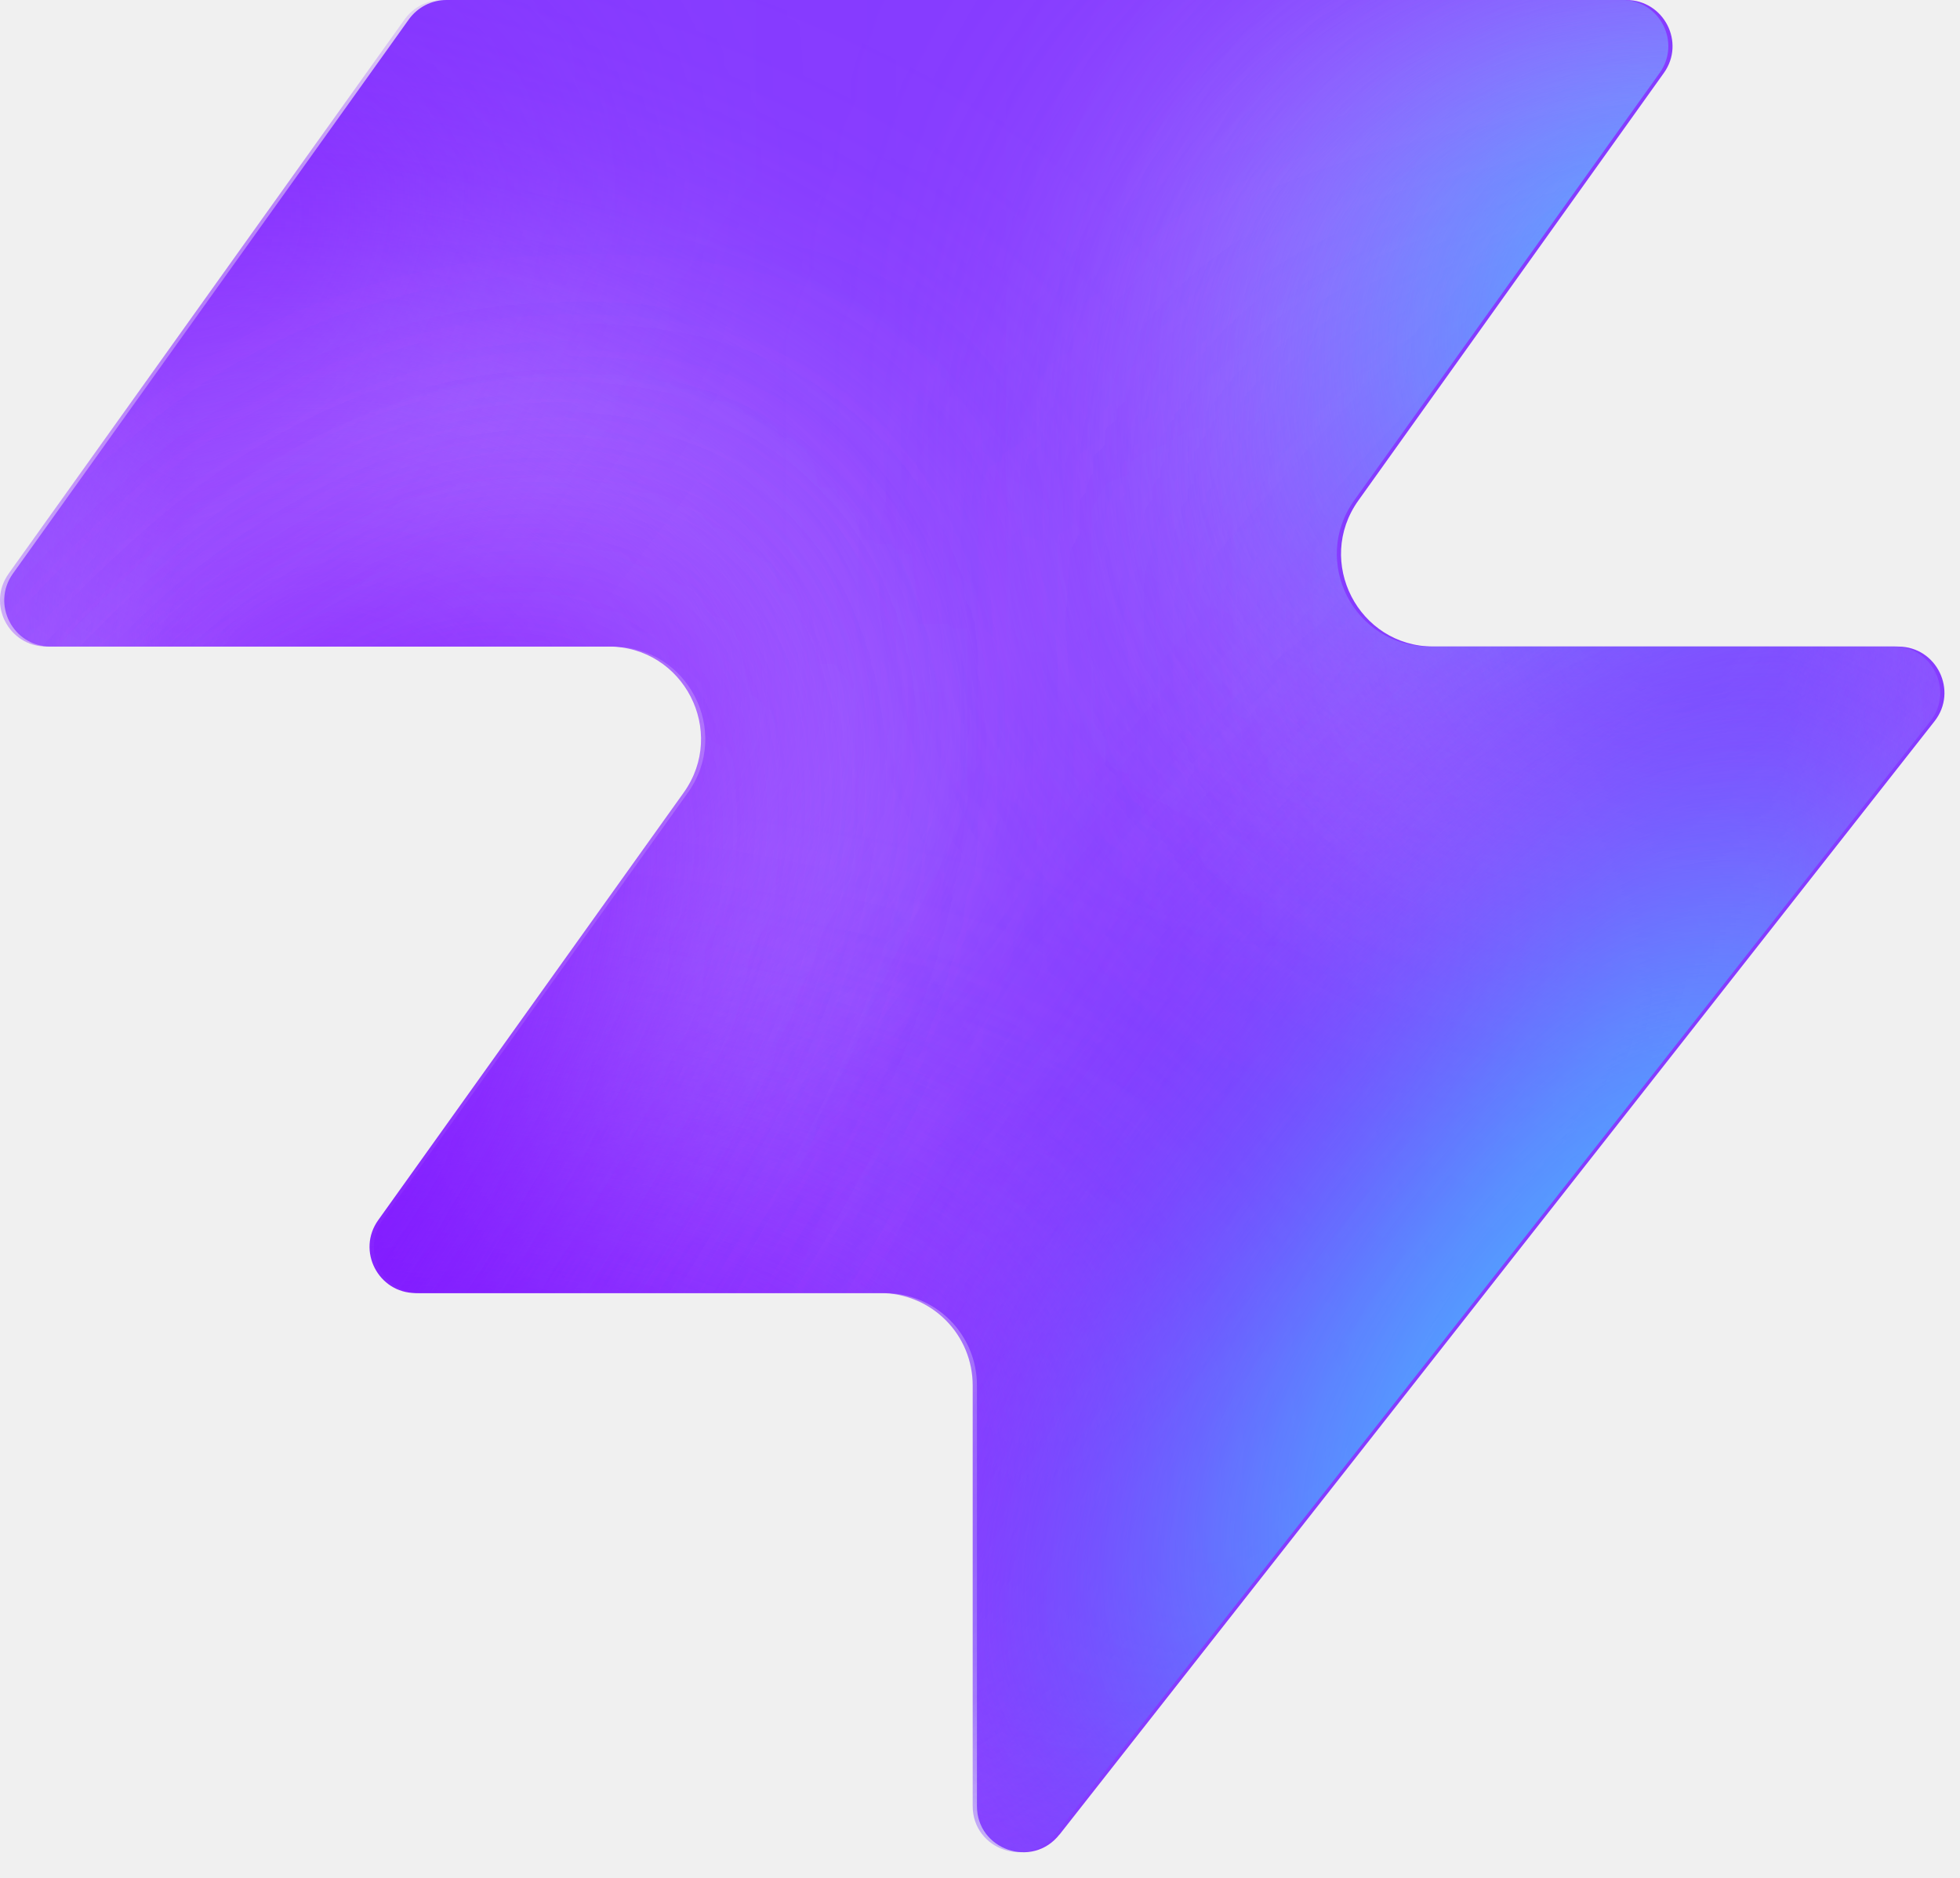
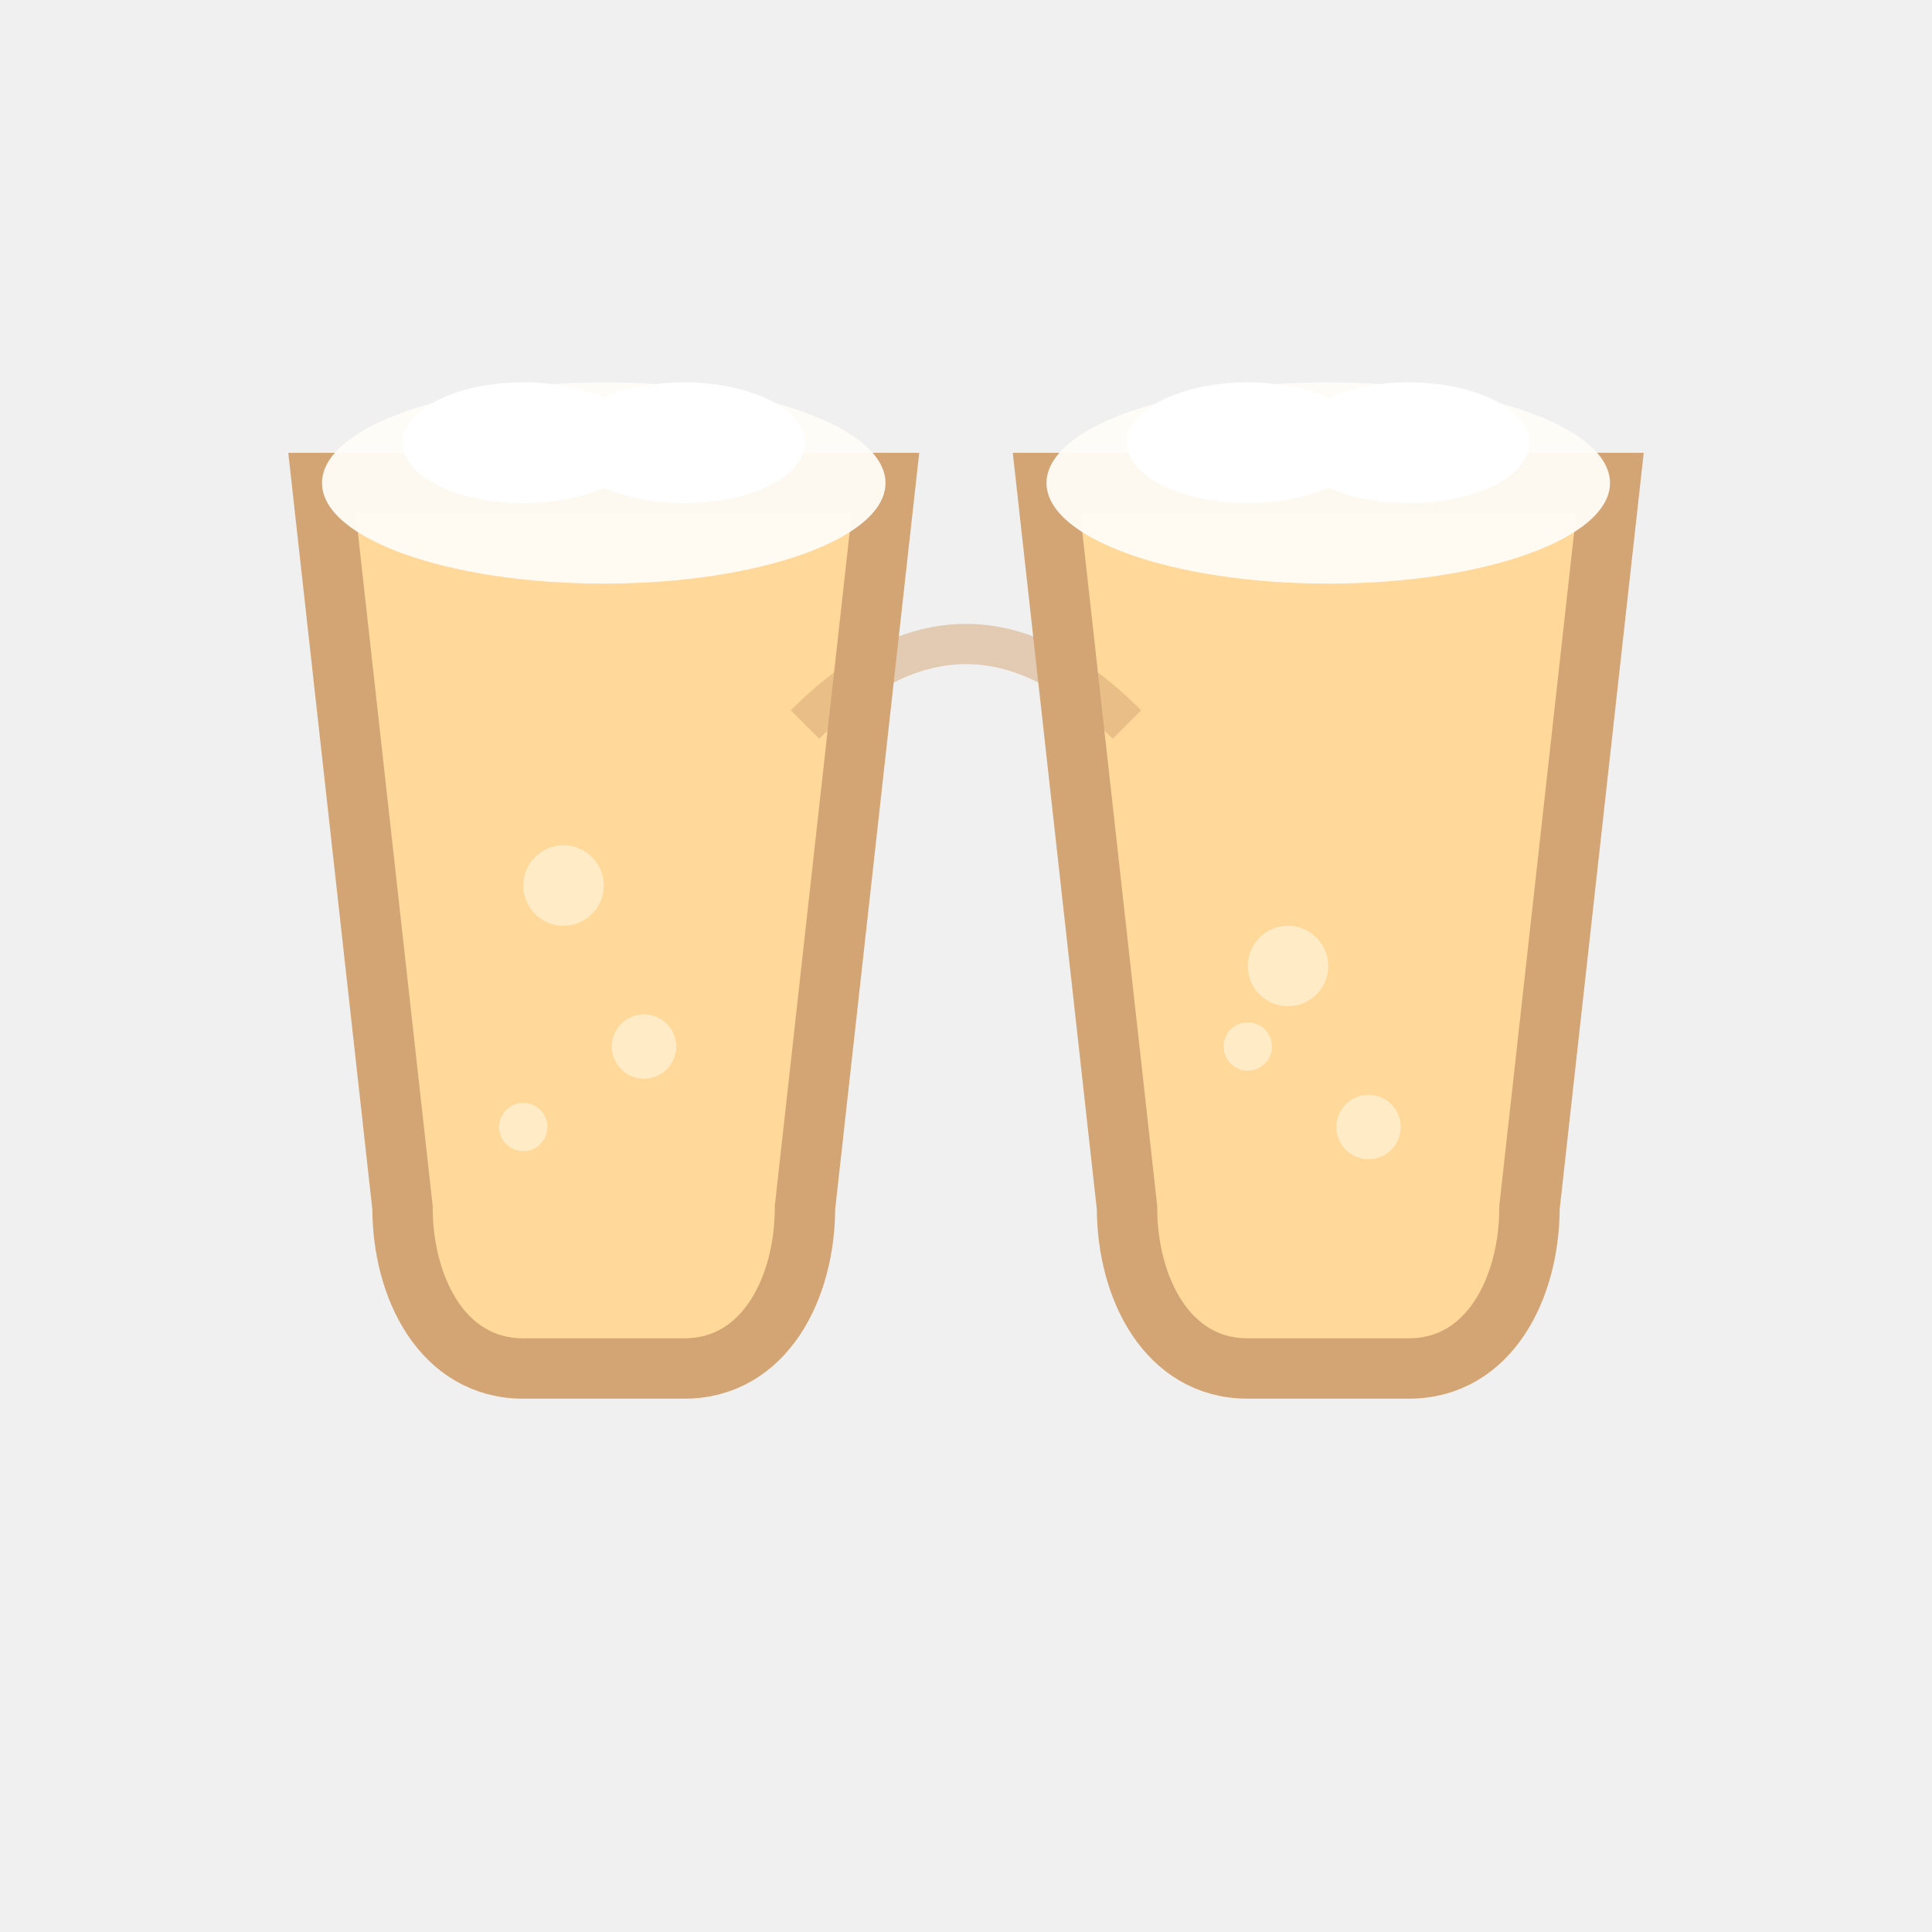
- <svg xmlns="http://www.w3.org/2000/svg" width="48" height="46" fill="none" viewBox="0 0 48 46">
-   <path fill="#863bff" d="M25.946 44.938c-.664.845-2.021.375-2.021-.698V33.937a2.26 2.26 0 0 0-2.262-2.262H10.287c-.92 0-1.456-1.04-.92-1.788l7.48-10.471c1.07-1.497 0-3.578-1.842-3.578H1.237c-.92 0-1.456-1.04-.92-1.788L10.013.474c.214-.297.556-.474.92-.474h28.894c.92 0 1.456 1.04.92 1.788l-7.48 10.471c-1.07 1.498 0 3.579 1.842 3.579h11.377c.943 0 1.473 1.088.89 1.83L25.947 44.94z" style="fill:#863bff;fill:color(display-p3 .525 .23 1);fill-opacity:1" />
-   <mask id="a" width="48" height="46" x="0" y="0" maskUnits="userSpaceOnUse" style="mask-type:alpha">
-     <path fill="#000" d="M25.842 44.938c-.664.844-2.021.375-2.021-.698V33.937a2.26 2.26 0 0 0-2.262-2.262H10.183c-.92 0-1.456-1.04-.92-1.788l7.48-10.471c1.07-1.498 0-3.579-1.842-3.579H1.133c-.92 0-1.456-1.04-.92-1.787L9.91.473c.214-.297.556-.474.92-.474h28.894c.92 0 1.456 1.04.92 1.788l-7.48 10.471c-1.07 1.498 0 3.578 1.842 3.578h11.377c.943 0 1.473 1.088.89 1.832L25.843 44.94z" style="fill:#000;fill-opacity:1" />
-   </mask>
-   <g mask="url(#a)">
-     <g filter="url(#b)">
-       <ellipse cx="5.508" cy="14.704" fill="#ede6ff" rx="5.508" ry="14.704" style="fill:#ede6ff;fill:color(display-p3 .927 .903 1);fill-opacity:1" transform="matrix(.00324 1 1 -.00324 -4.47 31.516)" />
-     </g>
-     <g filter="url(#c)">
-       <ellipse cx="10.399" cy="29.851" fill="#ede6ff" rx="10.399" ry="29.851" style="fill:#ede6ff;fill:color(display-p3 .927 .903 1);fill-opacity:1" transform="matrix(.00324 1 1 -.00324 -39.328 7.883)" />
-     </g>
-     <g filter="url(#d)">
-       <ellipse cx="5.508" cy="30.487" fill="#7e14ff" rx="5.508" ry="30.487" style="fill:#7e14ff;fill:color(display-p3 .492 .077 1);fill-opacity:1" transform="rotate(89.814 -25.913 -14.639)scale(1 -1)" />
-     </g>
-     <g filter="url(#e)">
-       <ellipse cx="5.508" cy="30.599" fill="#7e14ff" rx="5.508" ry="30.599" style="fill:#7e14ff;fill:color(display-p3 .492 .077 1);fill-opacity:1" transform="rotate(89.814 -32.644 -3.334)scale(1 -1)" />
-     </g>
-     <g filter="url(#f)">
-       <ellipse cx="5.508" cy="30.599" fill="#7e14ff" rx="5.508" ry="30.599" style="fill:#7e14ff;fill:color(display-p3 .492 .077 1);fill-opacity:1" transform="matrix(.00324 1 1 -.00324 -34.34 30.47)" />
-     </g>
-     <g filter="url(#g)">
-       <ellipse cx="14.072" cy="22.078" fill="#ede6ff" rx="14.072" ry="22.078" style="fill:#ede6ff;fill:color(display-p3 .927 .903 1);fill-opacity:1" transform="rotate(93.35 24.506 48.493)scale(-1 1)" />
-     </g>
-     <g filter="url(#h)">
-       <ellipse cx="3.47" cy="21.501" fill="#7e14ff" rx="3.47" ry="21.501" style="fill:#7e14ff;fill:color(display-p3 .492 .077 1);fill-opacity:1" transform="rotate(89.009 28.708 47.59)scale(-1 1)" />
-     </g>
-     <g filter="url(#i)">
-       <ellipse cx="3.47" cy="21.501" fill="#7e14ff" rx="3.47" ry="21.501" style="fill:#7e14ff;fill:color(display-p3 .492 .077 1);fill-opacity:1" transform="rotate(89.009 28.708 47.59)scale(-1 1)" />
-     </g>
-     <g filter="url(#j)">
-       <ellipse cx=".387" cy="8.972" fill="#7e14ff" rx="4.407" ry="29.108" style="fill:#7e14ff;fill:color(display-p3 .492 .077 1);fill-opacity:1" transform="rotate(39.51 .387 8.972)" />
-     </g>
-     <g filter="url(#k)">
-       <ellipse cx="47.523" cy="-6.092" fill="#7e14ff" rx="4.407" ry="29.108" style="fill:#7e14ff;fill:color(display-p3 .492 .077 1);fill-opacity:1" transform="rotate(37.892 47.523 -6.092)" />
-     </g>
-     <g filter="url(#l)">
-       <ellipse cx="41.412" cy="6.333" fill="#47bfff" rx="5.971" ry="9.665" style="fill:#47bfff;fill:color(display-p3 .28 .748 1);fill-opacity:1" transform="rotate(37.892 41.412 6.333)" />
-     </g>
-     <g filter="url(#m)">
-       <ellipse cx="-1.879" cy="38.332" fill="#7e14ff" rx="4.407" ry="29.108" style="fill:#7e14ff;fill:color(display-p3 .492 .077 1);fill-opacity:1" transform="rotate(37.892 -1.88 38.332)" />
-     </g>
-     <g filter="url(#n)">
-       <ellipse cx="-1.879" cy="38.332" fill="#7e14ff" rx="4.407" ry="29.108" style="fill:#7e14ff;fill:color(display-p3 .492 .077 1);fill-opacity:1" transform="rotate(37.892 -1.88 38.332)" />
-     </g>
-     <g filter="url(#o)">
-       <ellipse cx="35.651" cy="29.907" fill="#7e14ff" rx="4.407" ry="29.108" style="fill:#7e14ff;fill:color(display-p3 .492 .077 1);fill-opacity:1" transform="rotate(37.892 35.651 29.907)" />
-     </g>
-     <g filter="url(#p)">
-       <ellipse cx="38.418" cy="32.4" fill="#47bfff" rx="5.971" ry="15.297" style="fill:#47bfff;fill:color(display-p3 .28 .748 1);fill-opacity:1" transform="rotate(37.892 38.418 32.4)" />
-     </g>
+ <svg xmlns="http://www.w3.org/2000/svg" width="48" height="48" viewBox="0 0 48 48" fill="none">
+   <g transform="translate(6, 10)">
+     <path d="M2 2 L4 20 C4 22 5 24 7 24 L11 24 C13 24 14 22 14 20 L16 2 Z" fill="#FFD89A" stroke="#D4A574" stroke-width="1.5" />
+     <ellipse cx="9" cy="2" rx="7" ry="2.5" fill="#FFFDF8" opacity="0.95" />
+     <ellipse cx="7" cy="1" rx="3" ry="1.5" fill="#FFFFFF" />
+     <ellipse cx="11" cy="1" rx="3" ry="1.5" fill="#FFFFFF" />
+     <circle cx="8" cy="12" r="1" fill="#FFF4D9" opacity="0.7" />
+     <circle cx="10" cy="16" r="0.8" fill="#FFF4D9" opacity="0.7" />
+     <circle cx="7" cy="18" r="0.6" fill="#FFF4D9" opacity="0.7" />
  </g>
-   <defs>
-     <filter id="b" width="60.045" height="41.654" x="-19.77" y="16.149" color-interpolation-filters="sRGB" filterUnits="userSpaceOnUse">
-       <feFlood flood-opacity="0" result="BackgroundImageFix" />
-       <feBlend in="SourceGraphic" in2="BackgroundImageFix" result="shape" />
-       <feGaussianBlur result="effect1_foregroundBlur_2002_17158" stdDeviation="7.659" />
-     </filter>
-     <filter id="c" width="90.34" height="51.437" x="-54.613" y="-7.533" color-interpolation-filters="sRGB" filterUnits="userSpaceOnUse">
-       <feFlood flood-opacity="0" result="BackgroundImageFix" />
-       <feBlend in="SourceGraphic" in2="BackgroundImageFix" result="shape" />
-       <feGaussianBlur result="effect1_foregroundBlur_2002_17158" stdDeviation="7.659" />
-     </filter>
-     <filter id="d" width="79.355" height="29.4" x="-49.64" y="2.03" color-interpolation-filters="sRGB" filterUnits="userSpaceOnUse">
-       <feFlood flood-opacity="0" result="BackgroundImageFix" />
-       <feBlend in="SourceGraphic" in2="BackgroundImageFix" result="shape" />
-       <feGaussianBlur result="effect1_foregroundBlur_2002_17158" stdDeviation="4.596" />
-     </filter>
-     <filter id="e" width="79.579" height="29.4" x="-45.045" y="20.029" color-interpolation-filters="sRGB" filterUnits="userSpaceOnUse">
-       <feFlood flood-opacity="0" result="BackgroundImageFix" />
-       <feBlend in="SourceGraphic" in2="BackgroundImageFix" result="shape" />
-       <feGaussianBlur result="effect1_foregroundBlur_2002_17158" stdDeviation="4.596" />
-     </filter>
-     <filter id="f" width="79.579" height="29.4" x="-43.513" y="21.178" color-interpolation-filters="sRGB" filterUnits="userSpaceOnUse">
-       <feFlood flood-opacity="0" result="BackgroundImageFix" />
-       <feBlend in="SourceGraphic" in2="BackgroundImageFix" result="shape" />
-       <feGaussianBlur result="effect1_foregroundBlur_2002_17158" stdDeviation="4.596" />
-     </filter>
-     <filter id="g" width="74.749" height="58.852" x="15.756" y="-17.901" color-interpolation-filters="sRGB" filterUnits="userSpaceOnUse">
-       <feFlood flood-opacity="0" result="BackgroundImageFix" />
-       <feBlend in="SourceGraphic" in2="BackgroundImageFix" result="shape" />
-       <feGaussianBlur result="effect1_foregroundBlur_2002_17158" stdDeviation="7.659" />
-     </filter>
-     <filter id="h" width="61.377" height="25.362" x="23.548" y="2.284" color-interpolation-filters="sRGB" filterUnits="userSpaceOnUse">
-       <feFlood flood-opacity="0" result="BackgroundImageFix" />
-       <feBlend in="SourceGraphic" in2="BackgroundImageFix" result="shape" />
-       <feGaussianBlur result="effect1_foregroundBlur_2002_17158" stdDeviation="4.596" />
-     </filter>
-     <filter id="i" width="61.377" height="25.362" x="23.548" y="2.284" color-interpolation-filters="sRGB" filterUnits="userSpaceOnUse">
-       <feFlood flood-opacity="0" result="BackgroundImageFix" />
-       <feBlend in="SourceGraphic" in2="BackgroundImageFix" result="shape" />
-       <feGaussianBlur result="effect1_foregroundBlur_2002_17158" stdDeviation="4.596" />
-     </filter>
-     <filter id="j" width="56.045" height="63.649" x="-27.636" y="-22.853" color-interpolation-filters="sRGB" filterUnits="userSpaceOnUse">
-       <feFlood flood-opacity="0" result="BackgroundImageFix" />
-       <feBlend in="SourceGraphic" in2="BackgroundImageFix" result="shape" />
-       <feGaussianBlur result="effect1_foregroundBlur_2002_17158" stdDeviation="4.596" />
-     </filter>
-     <filter id="k" width="54.814" height="64.646" x="20.116" y="-38.415" color-interpolation-filters="sRGB" filterUnits="userSpaceOnUse">
-       <feFlood flood-opacity="0" result="BackgroundImageFix" />
-       <feBlend in="SourceGraphic" in2="BackgroundImageFix" result="shape" />
-       <feGaussianBlur result="effect1_foregroundBlur_2002_17158" stdDeviation="4.596" />
-     </filter>
-     <filter id="l" width="33.541" height="35.313" x="24.641" y="-11.323" color-interpolation-filters="sRGB" filterUnits="userSpaceOnUse">
-       <feFlood flood-opacity="0" result="BackgroundImageFix" />
-       <feBlend in="SourceGraphic" in2="BackgroundImageFix" result="shape" />
-       <feGaussianBlur result="effect1_foregroundBlur_2002_17158" stdDeviation="4.596" />
-     </filter>
-     <filter id="m" width="54.814" height="64.646" x="-29.286" y="6.009" color-interpolation-filters="sRGB" filterUnits="userSpaceOnUse">
-       <feFlood flood-opacity="0" result="BackgroundImageFix" />
-       <feBlend in="SourceGraphic" in2="BackgroundImageFix" result="shape" />
-       <feGaussianBlur result="effect1_foregroundBlur_2002_17158" stdDeviation="4.596" />
-     </filter>
-     <filter id="n" width="54.814" height="64.646" x="-29.286" y="6.009" color-interpolation-filters="sRGB" filterUnits="userSpaceOnUse">
-       <feFlood flood-opacity="0" result="BackgroundImageFix" />
-       <feBlend in="SourceGraphic" in2="BackgroundImageFix" result="shape" />
-       <feGaussianBlur result="effect1_foregroundBlur_2002_17158" stdDeviation="4.596" />
-     </filter>
-     <filter id="o" width="54.814" height="64.646" x="8.244" y="-2.416" color-interpolation-filters="sRGB" filterUnits="userSpaceOnUse">
-       <feFlood flood-opacity="0" result="BackgroundImageFix" />
-       <feBlend in="SourceGraphic" in2="BackgroundImageFix" result="shape" />
-       <feGaussianBlur result="effect1_foregroundBlur_2002_17158" stdDeviation="4.596" />
-     </filter>
-     <filter id="p" width="39.409" height="43.623" x="18.713" y="10.588" color-interpolation-filters="sRGB" filterUnits="userSpaceOnUse">
-       <feFlood flood-opacity="0" result="BackgroundImageFix" />
-       <feBlend in="SourceGraphic" in2="BackgroundImageFix" result="shape" />
-       <feGaussianBlur result="effect1_foregroundBlur_2002_17158" stdDeviation="4.596" />
-     </filter>
-   </defs>
+   <g transform="translate(24, 10)">
+     <path d="M2 2 L4 20 C4 22 5 24 7 24 L11 24 C13 24 14 22 14 20 L16 2 Z" fill="#FFD89A" stroke="#D4A574" stroke-width="1.5" />
+     <ellipse cx="9" cy="2" rx="7" ry="2.5" fill="#FFFDF8" opacity="0.95" />
+     <ellipse cx="7" cy="1" rx="3" ry="1.5" fill="#FFFFFF" />
+     <ellipse cx="11" cy="1" rx="3" ry="1.5" fill="#FFFFFF" />
+     <circle cx="8" cy="14" r="1" fill="#FFF4D9" opacity="0.7" />
+     <circle cx="10" cy="18" r="0.8" fill="#FFF4D9" opacity="0.7" />
+     <circle cx="7" cy="16" r="0.6" fill="#FFF4D9" opacity="0.7" />
+   </g>
+   <path d="M 20 18 Q 24 14 28 18" stroke="#D4A574" stroke-width="1" fill="none" opacity="0.5" />
</svg>
